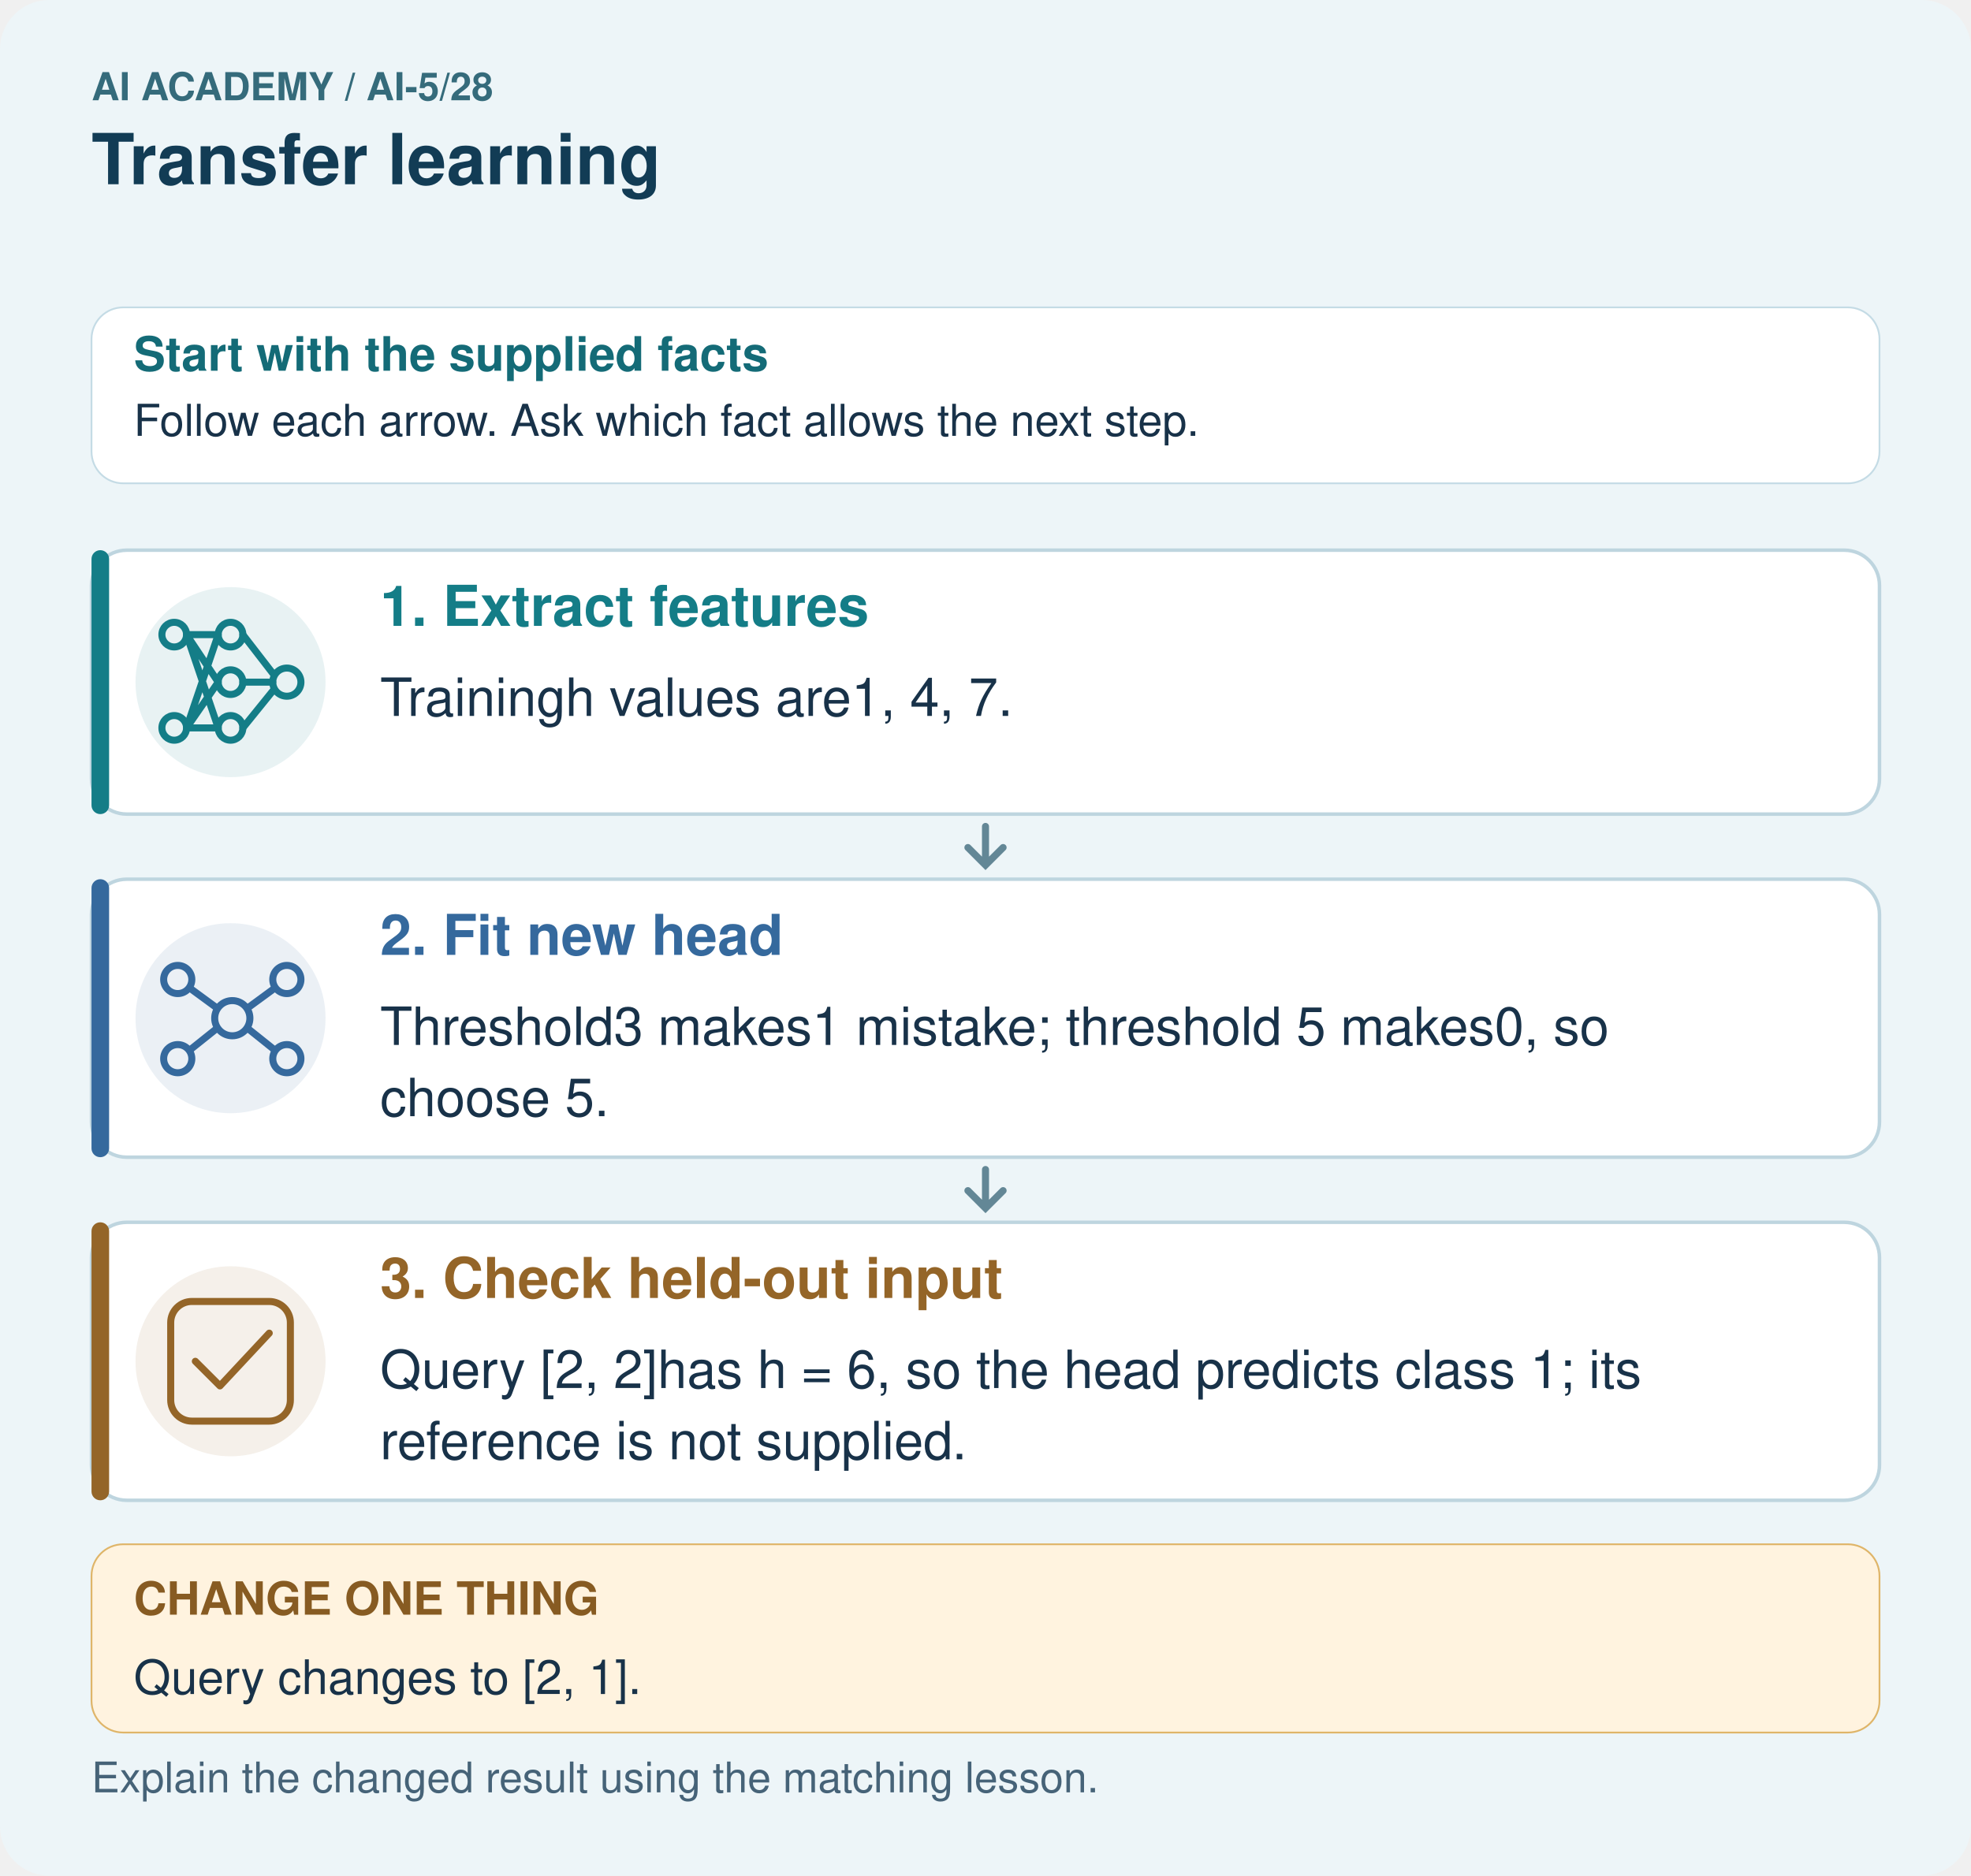
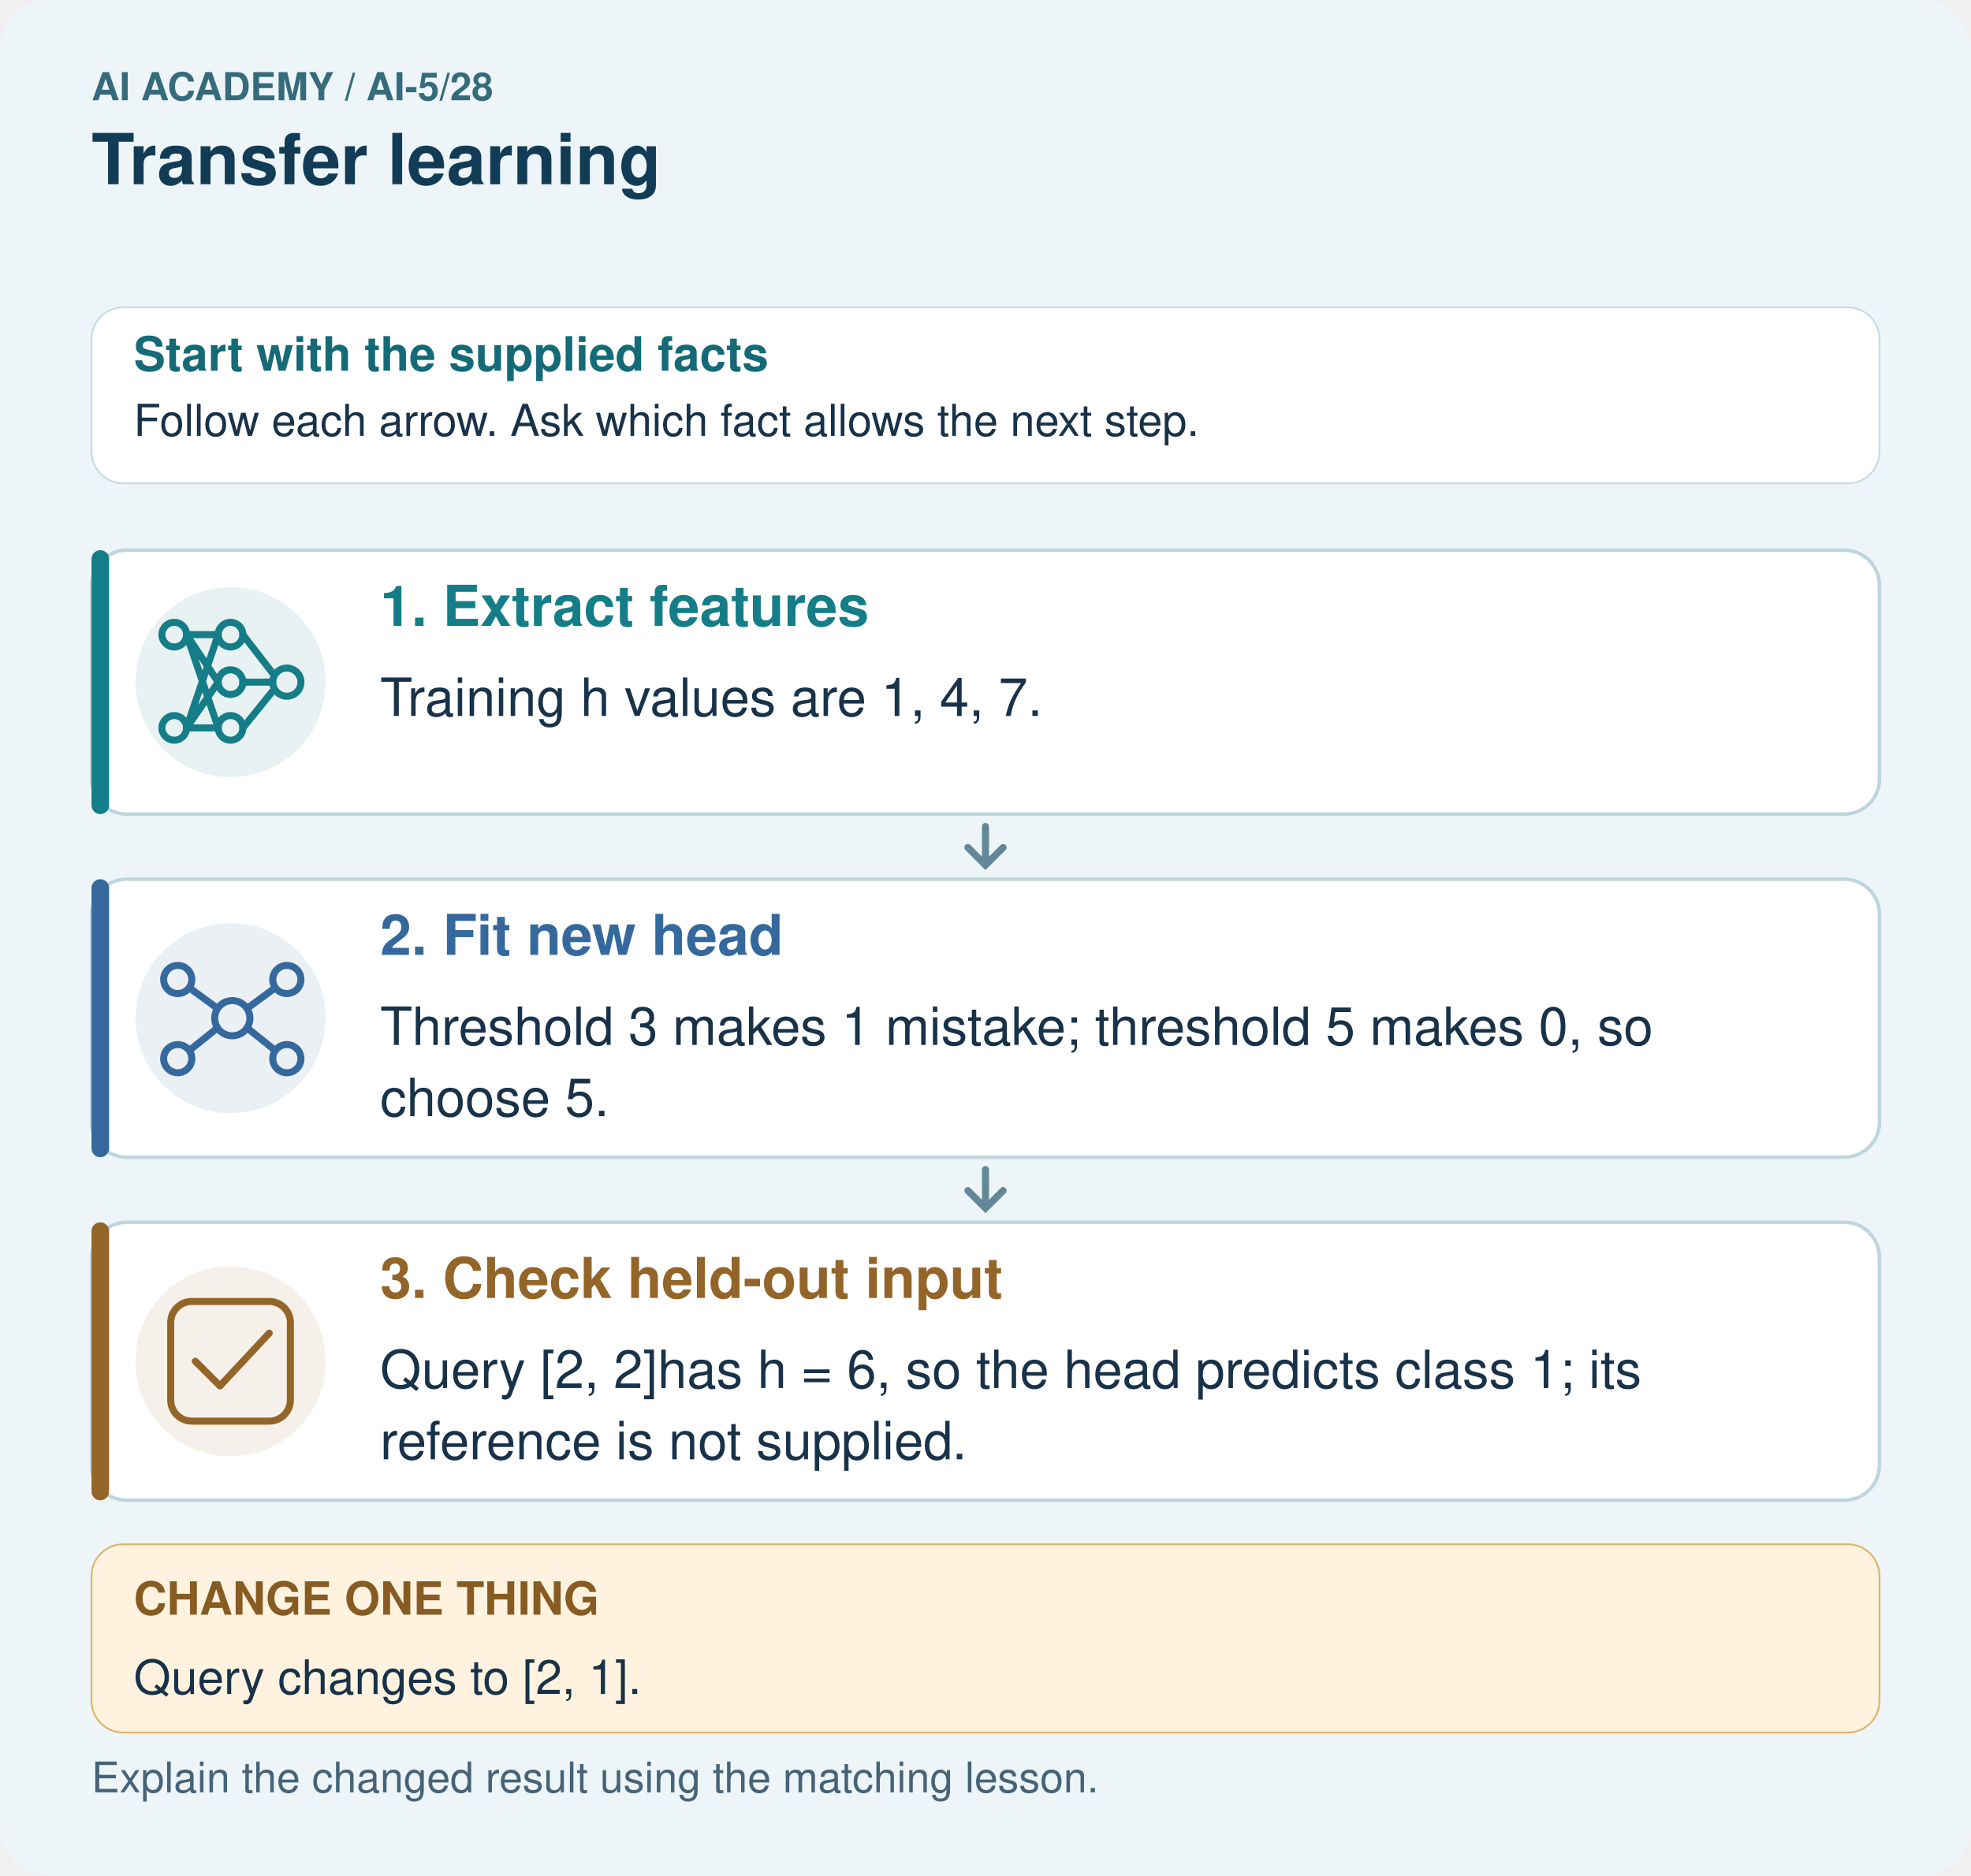
<svg xmlns="http://www.w3.org/2000/svg" width="1120" height="1066" viewBox="0 0 1120 1066">
  <rect x="0" y="0" width="1120" height="1066" rx="28" fill="#edf5f8" />
  <text x="52" y="57" font-family="Helvetica,Arial,sans-serif" font-size="22" font-weight="bold" fill="#356b7b">AI ACADEMY  /  AI-5/28</text>
  <text x="52" y="104.7" font-family="Helvetica,Arial,sans-serif" font-size="40" font-weight="bold" fill="#123c55">Transfer learning</text>
  <rect x="52" y="174.7" width="1016" height="100" rx="18" fill="#ffffff" stroke="#c4dbe5" />
  <text x="76" y="210.7" font-family="Helvetica,Arial,sans-serif" font-size="27" font-weight="bold" fill="#146b77">Start with the supplied facts</text>
  <text x="76" y="247.7" font-family="Helvetica,Arial,sans-serif" font-size="25" fill="#183249">Follow each arrow. Ask which fact allows the next step.</text>
  <rect x="52" y="312.7" width="1016" height="150" rx="20" fill="#ffffff" stroke="#bed5df" stroke-width="2" />
  <rect x="52" y="312.7" width="10" height="150" rx="5" fill="#147d87" />
  <circle cx="131" cy="387.7" r="54" fill="#147d87" opacity=".10" />
  <g transform="translate(84,340.7)" fill="none" stroke="#147d87" stroke-width="4" stroke-linecap="round" stroke-linejoin="round">
    <circle cx="15" cy="20" r="7" />
    <circle cx="15" cy="73" r="7" />
    <circle cx="47" cy="20" r="7" />
    <circle cx="47" cy="47" r="7" />
    <circle cx="47" cy="73" r="7" />
    <circle cx="79" cy="47" r="8" />
    <path d="M22 20 H40 M22 20 L40 47 M22 20 L40 73 M22 73 L40 20 M22 73 L40 47 M22 73 H40 M54 20 L71 42 M54 47 H71 M54 73 L71 52" />
  </g>
  <text x="216" y="355.7" font-family="Helvetica,Arial,sans-serif" font-size="32" font-weight="bold" fill="#147d87">1. Extract features</text>
-   <text x="216" y="406.9" font-family="Helvetica,Arial,sans-serif" font-size="30" fill="#183249">Trainingh values are1, 4, 7.</text>
+   <text x="216" y="406.9" font-family="Helvetica,Arial,sans-serif" font-size="30" fill="#183249">Training h values are 1, 4, 7.</text>
  <path d="M560 469.7 V489.7 M550 481.7 L560 491.7 L570 481.7" fill="none" stroke="#638796" stroke-width="4" stroke-linecap="round" />
  <rect x="52" y="499.7" width="1016" height="158" rx="20" fill="#ffffff" stroke="#bed5df" stroke-width="2" />
  <rect x="52" y="499.7" width="10" height="158" rx="5" fill="#35699d" />
  <circle cx="131" cy="578.7" r="54" fill="#35699d" opacity=".10" />
  <g transform="translate(84,531.7)" fill="none" stroke="#35699d" stroke-width="4" stroke-linecap="round" stroke-linejoin="round">
    <circle cx="17" cy="25" r="8" />
    <circle cx="17" cy="70" r="8" />
    <circle cx="48" cy="47" r="10" />
    <circle cx="79" cy="25" r="8" />
    <circle cx="79" cy="70" r="8" />
    <path d="M24 30 L39 41 M24 65 L39 53 M57 41 L72 30 M57 53 L72 65" />
  </g>
  <text x="216" y="542.7" font-family="Helvetica,Arial,sans-serif" font-size="32" font-weight="bold" fill="#35699d">2. Fit new head</text>
-   <text x="216" y="593.9" font-family="Helvetica,Arial,sans-serif" font-size="30" fill="#183249">Threshold3 makes1 mistake; threshold 5 makes0, so</text>
+   <text x="216" y="593.9" font-family="Helvetica,Arial,sans-serif" font-size="30" fill="#183249">Threshold 3 makes 1 mistake; threshold 5 makes 0, so</text>
  <text x="216" y="634.4" font-family="Helvetica,Arial,sans-serif" font-size="30" fill="#183249">choose 5.</text>
  <path d="M560 664.7 V684.7 M550 676.7 L560 686.7 L570 676.7" fill="none" stroke="#638796" stroke-width="4" stroke-linecap="round" />
  <rect x="52" y="694.7" width="1016" height="158" rx="20" fill="#ffffff" stroke="#bed5df" stroke-width="2" />
  <rect x="52" y="694.7" width="10" height="158" rx="5" fill="#946528" />
  <circle cx="131" cy="773.7" r="54" fill="#946528" opacity=".10" />
  <g transform="translate(84,726.7)" fill="none" stroke="#946528" stroke-width="4" stroke-linecap="round" stroke-linejoin="round">
    <rect x="13" y="13" width="68" height="68" rx="12" />
    <path d="M27 47 L41 61 L69 31" />
  </g>
  <text x="216" y="737.7" font-family="Helvetica,Arial,sans-serif" font-size="32" font-weight="bold" fill="#946528">3. Check held-out input</text>
  <text x="216" y="788.9" font-family="Helvetica,Arial,sans-serif" font-size="30" fill="#183249">Query [2, 2]has h = 6, so the head predicts class 1; its</text>
  <text x="216" y="829.4" font-family="Helvetica,Arial,sans-serif" font-size="30" fill="#183249">reference is not supplied.</text>
  <rect x="52" y="877.7" width="1016" height="107" rx="18" fill="#fff3df" stroke="#dfb569" />
  <text x="76" y="917.7" font-family="Helvetica,Arial,sans-serif" font-size="26" font-weight="bold" fill="#875b22">CHANGE ONE THING</text>
  <text x="76" y="962.8" font-family="Helvetica,Arial,sans-serif" font-size="27" fill="#183249">Query changes to [2, 1].</text>
  <text x="52" y="1018.7" font-family="Helvetica,Arial,sans-serif" font-size="24" fill="#466378">Explain the changed result using the matching lesson.</text>
</svg>
